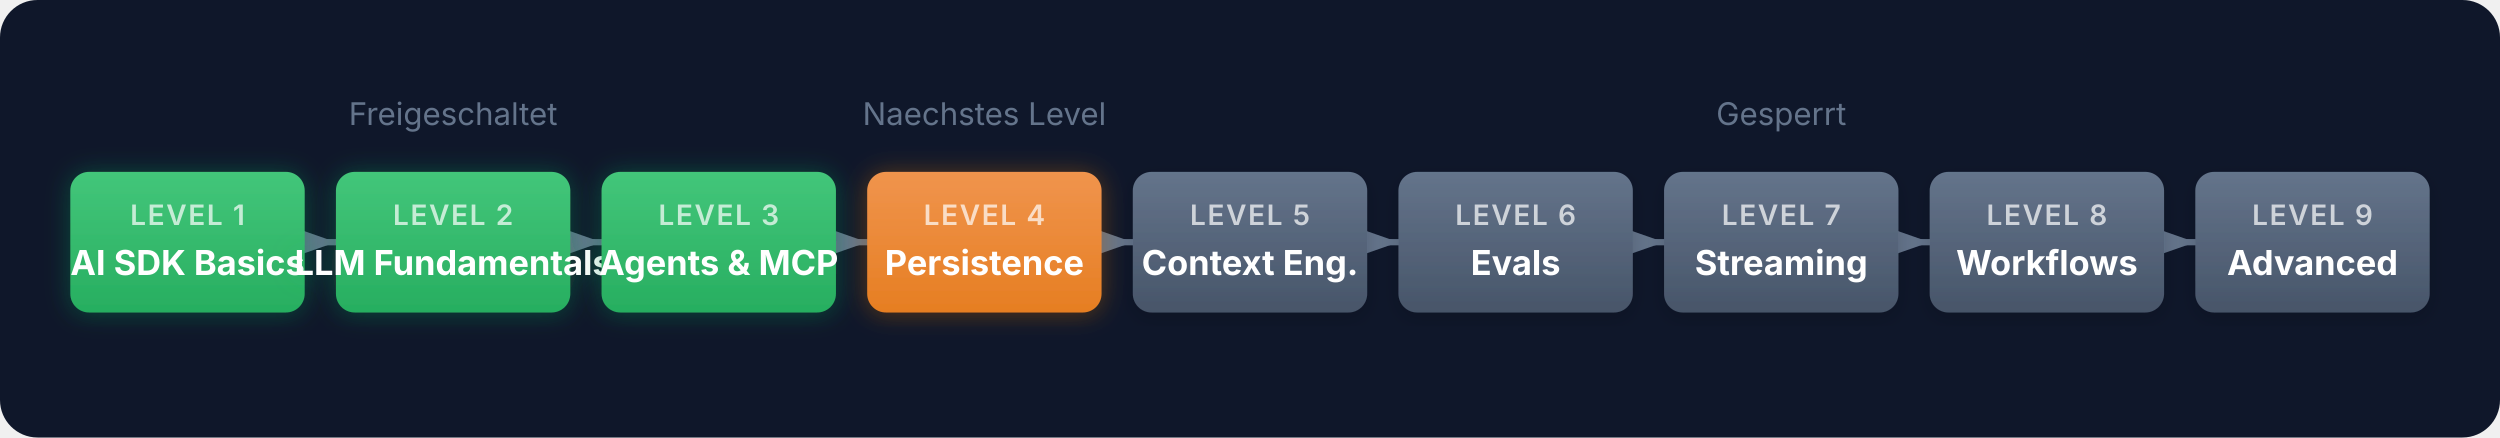
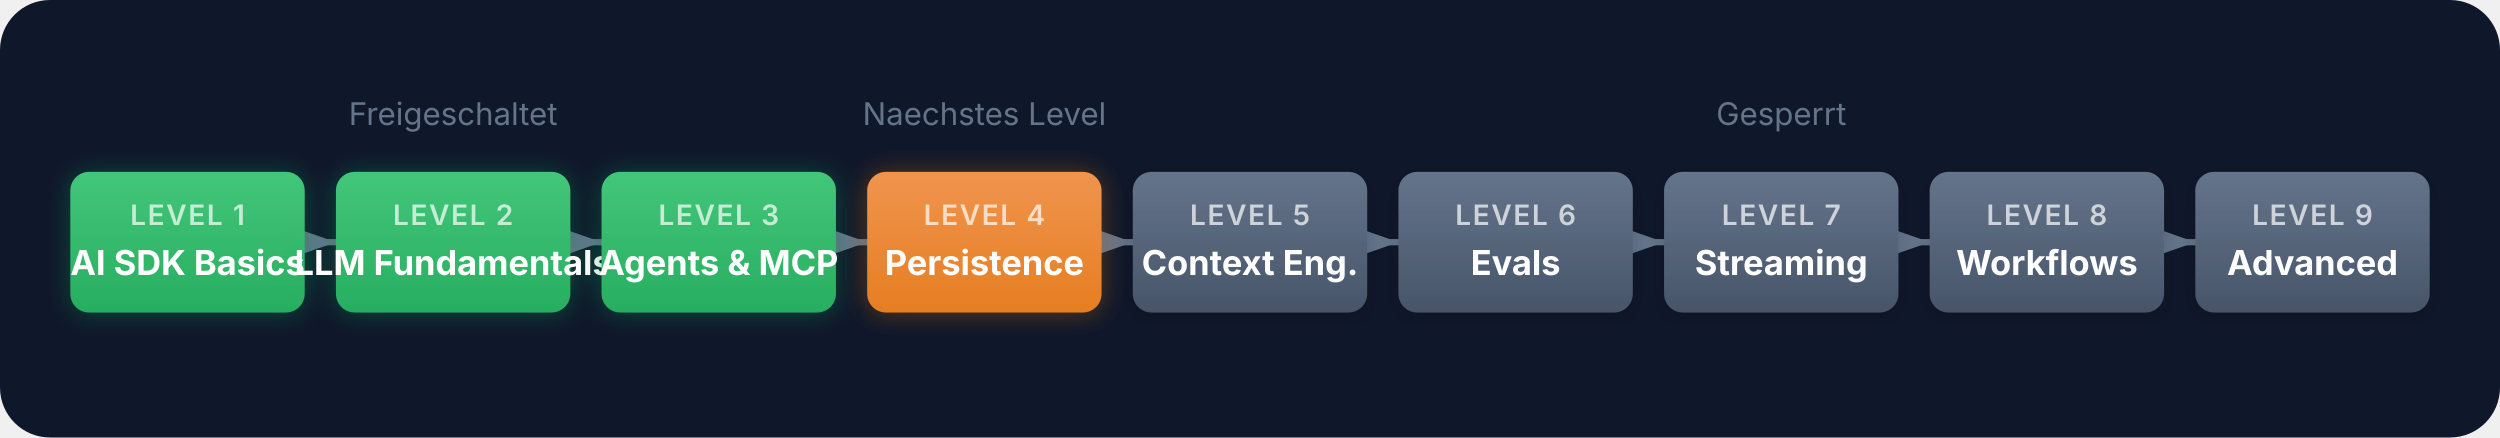
- <svg xmlns="http://www.w3.org/2000/svg" viewBox="0 0 800 140" width="800" height="140">
+ <svg xmlns="http://www.w3.org/2000/svg" viewBox="0 0 800 140">
  <defs>
    <linearGradient id="grad-input" x1="0" y1="0" x2="0" y2="1">
      <stop offset="0%" stop-color="#5B9FE6" />
-       <stop offset="100%" stop-color="#4A90D9" />
+       <stop offset="100%" stop-color="#3A7BD5" />
    </linearGradient>
    <linearGradient id="grad-process" x1="0" y1="0" x2="0" y2="1">
      <stop offset="0%" stop-color="#43C67A" />
      <stop offset="100%" stop-color="#27AE60" />
    </linearGradient>
    <linearGradient id="grad-output" x1="0" y1="0" x2="0" y2="1">
      <stop offset="0%" stop-color="#F0944D" />
      <stop offset="100%" stop-color="#E67E22" />
    </linearGradient>
    <linearGradient id="grad-warning" x1="0" y1="0" x2="0" y2="1">
      <stop offset="0%" stop-color="#EF6B6B" />
      <stop offset="100%" stop-color="#E74C3C" />
    </linearGradient>
    <linearGradient id="grad-neutral" x1="0" y1="0" x2="0" y2="1">
      <stop offset="0%" stop-color="#64748b" />
      <stop offset="100%" stop-color="#475569" />
    </linearGradient>
    <filter id="glow-blue" x="-20%" y="-20%" width="140%" height="140%">
      <feGaussianBlur stdDeviation="4" result="blur" />
-       <feFlood flood-color="#4A90D9" flood-opacity="0.3" />
+       <feFlood flood-color="#3A7BD5" flood-opacity="0.3" />
      <feComposite in2="blur" operator="in" />
      <feMerge>
        <feMergeNode />
        <feMergeNode in="SourceGraphic" />
      </feMerge>
    </filter>
    <filter id="glow-green" x="-20%" y="-20%" width="140%" height="140%">
      <feGaussianBlur stdDeviation="4" result="blur" />
      <feFlood flood-color="#27AE60" flood-opacity="0.3" />
      <feComposite in2="blur" operator="in" />
      <feMerge>
        <feMergeNode />
        <feMergeNode in="SourceGraphic" />
      </feMerge>
    </filter>
    <filter id="glow-orange" x="-20%" y="-20%" width="140%" height="140%">
      <feGaussianBlur stdDeviation="4" result="blur" />
      <feFlood flood-color="#E67E22" flood-opacity="0.3" />
      <feComposite in2="blur" operator="in" />
      <feMerge>
        <feMergeNode />
        <feMergeNode in="SourceGraphic" />
      </feMerge>
    </filter>
    <filter id="glow-red" x="-20%" y="-20%" width="140%" height="140%">
      <feGaussianBlur stdDeviation="4" result="blur" />
      <feFlood flood-color="#E74C3C" flood-opacity="0.3" />
      <feComposite in2="blur" operator="in" />
      <feMerge>
        <feMergeNode />
        <feMergeNode in="SourceGraphic" />
      </feMerge>
    </filter>
    <filter id="shadow">
      <feDropShadow dx="0" dy="2" stdDeviation="3" flood-color="#000" flood-opacity="0.15" />
    </filter>
    <marker id="arrow" viewBox="0 0 10 7" refX="10" refY="3.5" markerWidth="8" markerHeight="6" orient="auto-start-reverse">
      <path d="M 0 0 L 10 3.5 L 0 7 z" fill="#64748b" />
    </marker>
  </defs>
-   <rect width="800" height="140" fill="#0f172a" rx="12" />
+   <rect width="800" height="140" fill="#0f172a" rx="16" />
  <text x="145" y="40" text-anchor="middle" fill="#64748b" font-family="system-ui, -apple-system, sans-serif" font-size="10">Freigeschaltet</text>
  <text x="315" y="40" text-anchor="middle" fill="#64748b" font-family="system-ui, -apple-system, sans-serif" font-size="10">Naechstes Level</text>
  <text x="570" y="40" text-anchor="middle" fill="#64748b" font-family="system-ui, -apple-system, sans-serif" font-size="10">Gesperrt</text>
  <path d="M 97.5 77.5 L 107.5 77.5" stroke="#64748b" stroke-width="2" stroke-linecap="round" marker-end="url(#arrow)" />
  <path d="M 182.5 77.5 L 192.5 77.5" stroke="#64748b" stroke-width="2" stroke-linecap="round" marker-end="url(#arrow)" />
  <path d="M 267.5 77.5 L 277.5 77.5" stroke="#64748b" stroke-width="2" stroke-linecap="round" marker-end="url(#arrow)" />
  <path d="M 352.5 77.5 L 362.5 77.5" stroke="#64748b" stroke-width="2" stroke-linecap="round" stroke-dasharray="4 3" marker-end="url(#arrow)" />
  <path d="M 437.5 77.5 L 447.5 77.5" stroke="#64748b" stroke-width="2" stroke-linecap="round" stroke-dasharray="4 3" marker-end="url(#arrow)" />
  <path d="M 522.5 77.5 L 532.5 77.5" stroke="#64748b" stroke-width="2" stroke-linecap="round" stroke-dasharray="4 3" marker-end="url(#arrow)" />
  <path d="M 607.5 77.5 L 617.5 77.5" stroke="#64748b" stroke-width="2" stroke-linecap="round" stroke-dasharray="4 3" marker-end="url(#arrow)" />
  <path d="M 692.5 77.5 L 702.5 77.5" stroke="#64748b" stroke-width="2" stroke-linecap="round" stroke-dasharray="4 3" marker-end="url(#arrow)" />
  <g filter="url(#glow-green)">
    <rect x="22.5" y="55" width="75" height="45" rx="6" fill="url(#grad-process)" filter="url(#shadow)" />
    <text x="60" y="72" text-anchor="middle" fill="#fff" font-family="system-ui, -apple-system, sans-serif" font-size="9" font-weight="600" letter-spacing="0.5" opacity="0.7">LEVEL 1</text>
    <text x="60" y="88" text-anchor="middle" fill="#fff" font-family="system-ui, -apple-system, sans-serif" font-size="11" font-weight="700" textLength="67" lengthAdjust="spacingAndGlyphs">AI SDK Basics</text>
  </g>
  <g filter="url(#glow-green)">
    <rect x="107.5" y="55" width="75" height="45" rx="6" fill="url(#grad-process)" filter="url(#shadow)" />
    <text x="145" y="72" text-anchor="middle" fill="#fff" font-family="system-ui, -apple-system, sans-serif" font-size="9" font-weight="600" letter-spacing="0.5" opacity="0.7">LEVEL 2</text>
    <text x="145" y="88" text-anchor="middle" fill="#fff" font-family="system-ui, -apple-system, sans-serif" font-size="11" font-weight="700" textLength="67" lengthAdjust="spacingAndGlyphs">LLM Fundamentals</text>
  </g>
  <g filter="url(#glow-green)">
    <rect x="192.5" y="55" width="75" height="45" rx="6" fill="url(#grad-process)" filter="url(#shadow)" />
    <text x="230" y="72" text-anchor="middle" fill="#fff" font-family="system-ui, -apple-system, sans-serif" font-size="9" font-weight="600" letter-spacing="0.5" opacity="0.7">LEVEL 3</text>
    <text x="230" y="88" text-anchor="middle" fill="#fff" font-family="system-ui, -apple-system, sans-serif" font-size="11" font-weight="700" textLength="67" lengthAdjust="spacingAndGlyphs">Agents &amp; MCP</text>
  </g>
  <g filter="url(#glow-orange)">
    <rect x="277.5" y="55" width="75" height="45" rx="6" fill="url(#grad-output)" filter="url(#shadow)" />
    <text x="315" y="72" text-anchor="middle" fill="#fff" font-family="system-ui, -apple-system, sans-serif" font-size="9" font-weight="600" letter-spacing="0.5" opacity="0.7">LEVEL 4</text>
    <text x="315" y="88" text-anchor="middle" fill="#fff" font-family="system-ui, -apple-system, sans-serif" font-size="11" font-weight="700" textLength="67" lengthAdjust="spacingAndGlyphs">Persistence</text>
  </g>
  <g>
    <rect x="362.5" y="55" width="75" height="45" rx="6" fill="url(#grad-neutral)" filter="url(#shadow)" />
    <text x="400" y="72" text-anchor="middle" fill="#fff" font-family="system-ui, -apple-system, sans-serif" font-size="9" font-weight="600" letter-spacing="0.5" opacity="0.7">LEVEL 5</text>
    <text x="400" y="88" text-anchor="middle" fill="#fff" font-family="system-ui, -apple-system, sans-serif" font-size="11" font-weight="700" textLength="67" lengthAdjust="spacingAndGlyphs">Context Eng.</text>
  </g>
  <g>
    <rect x="447.5" y="55" width="75" height="45" rx="6" fill="url(#grad-neutral)" filter="url(#shadow)" />
    <text x="485" y="72" text-anchor="middle" fill="#fff" font-family="system-ui, -apple-system, sans-serif" font-size="9" font-weight="600" letter-spacing="0.5" opacity="0.7">LEVEL 6</text>
    <text x="485" y="88" text-anchor="middle" fill="#fff" font-family="system-ui, -apple-system, sans-serif" font-size="11" font-weight="700">Evals</text>
  </g>
  <g>
    <rect x="532.5" y="55" width="75" height="45" rx="6" fill="url(#grad-neutral)" filter="url(#shadow)" />
    <text x="570" y="72" text-anchor="middle" fill="#fff" font-family="system-ui, -apple-system, sans-serif" font-size="9" font-weight="600" letter-spacing="0.5" opacity="0.7">LEVEL 7</text>
    <text x="570" y="88" text-anchor="middle" fill="#fff" font-family="system-ui, -apple-system, sans-serif" font-size="11" font-weight="700">Streaming</text>
  </g>
  <g>
    <rect x="617.5" y="55" width="75" height="45" rx="6" fill="url(#grad-neutral)" filter="url(#shadow)" />
    <text x="655" y="72" text-anchor="middle" fill="#fff" font-family="system-ui, -apple-system, sans-serif" font-size="9" font-weight="600" letter-spacing="0.5" opacity="0.7">LEVEL 8</text>
    <text x="655" y="88" text-anchor="middle" fill="#fff" font-family="system-ui, -apple-system, sans-serif" font-size="11" font-weight="700">Workflows</text>
  </g>
  <g>
    <rect x="702.5" y="55" width="75" height="45" rx="6" fill="url(#grad-neutral)" filter="url(#shadow)" />
    <text x="740" y="72" text-anchor="middle" fill="#fff" font-family="system-ui, -apple-system, sans-serif" font-size="9" font-weight="600" letter-spacing="0.5" opacity="0.7">LEVEL 9</text>
    <text x="740" y="88" text-anchor="middle" fill="#fff" font-family="system-ui, -apple-system, sans-serif" font-size="11" font-weight="700">Advanced</text>
  </g>
</svg>
